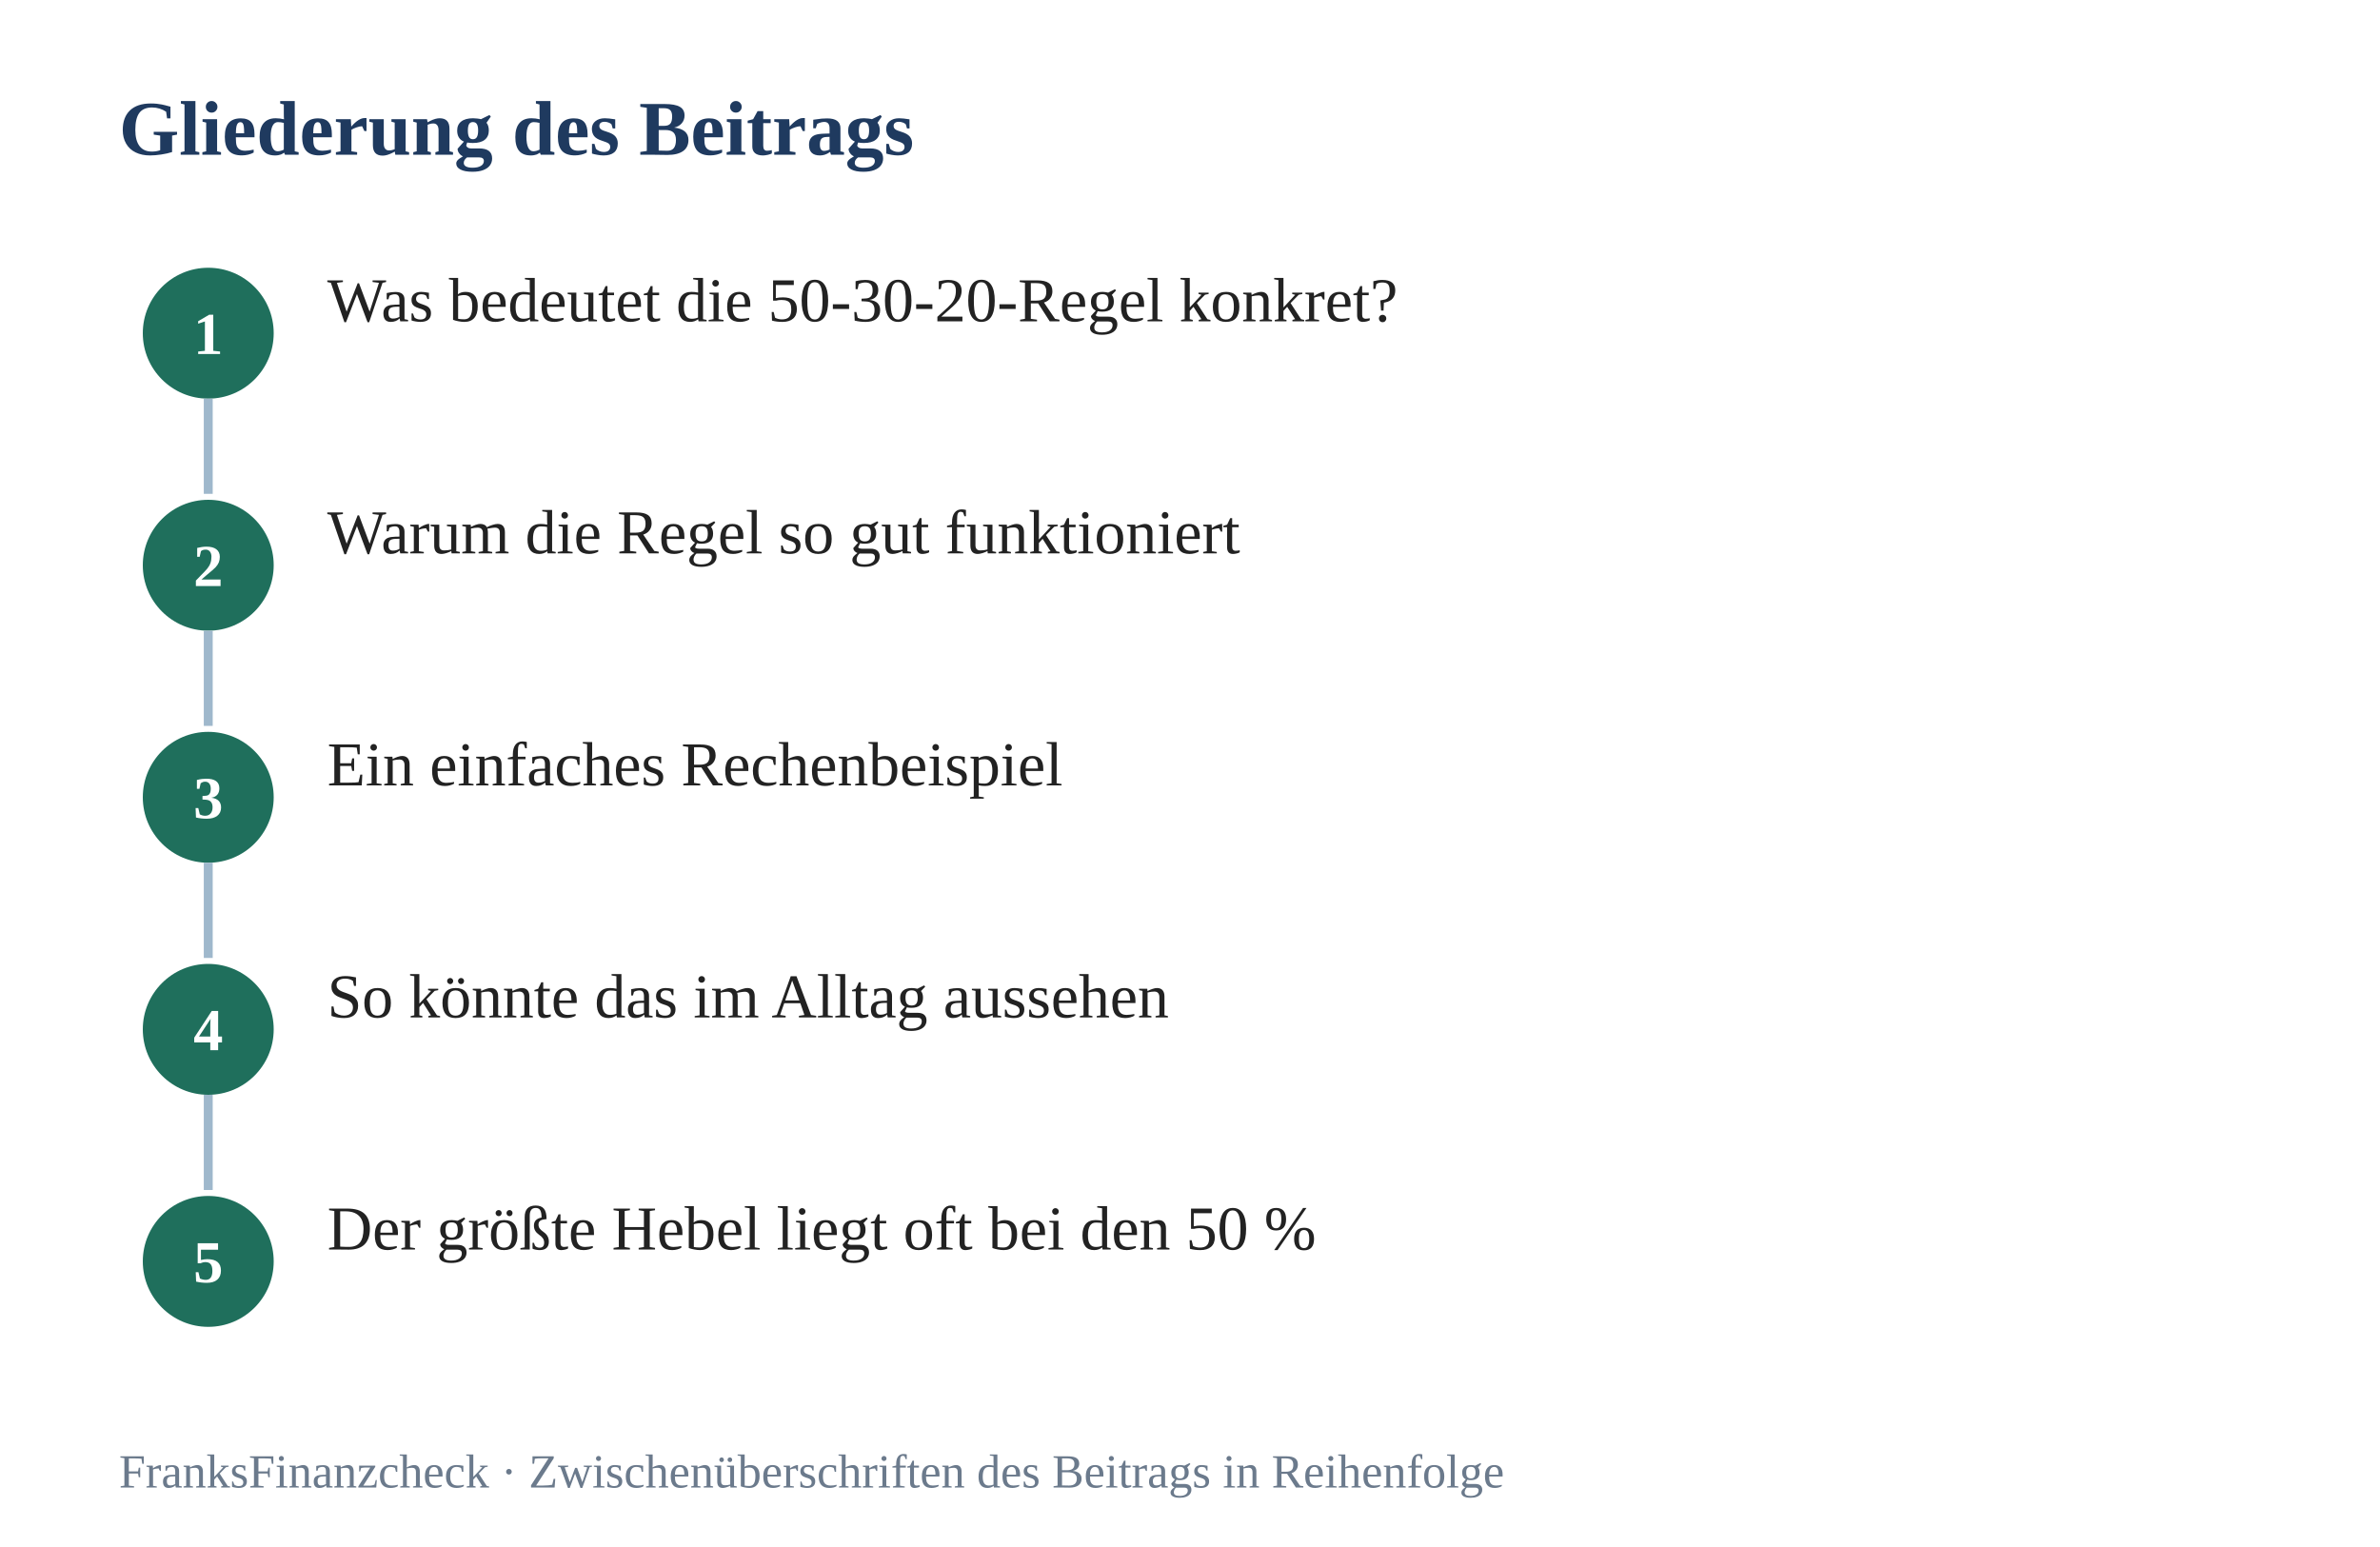
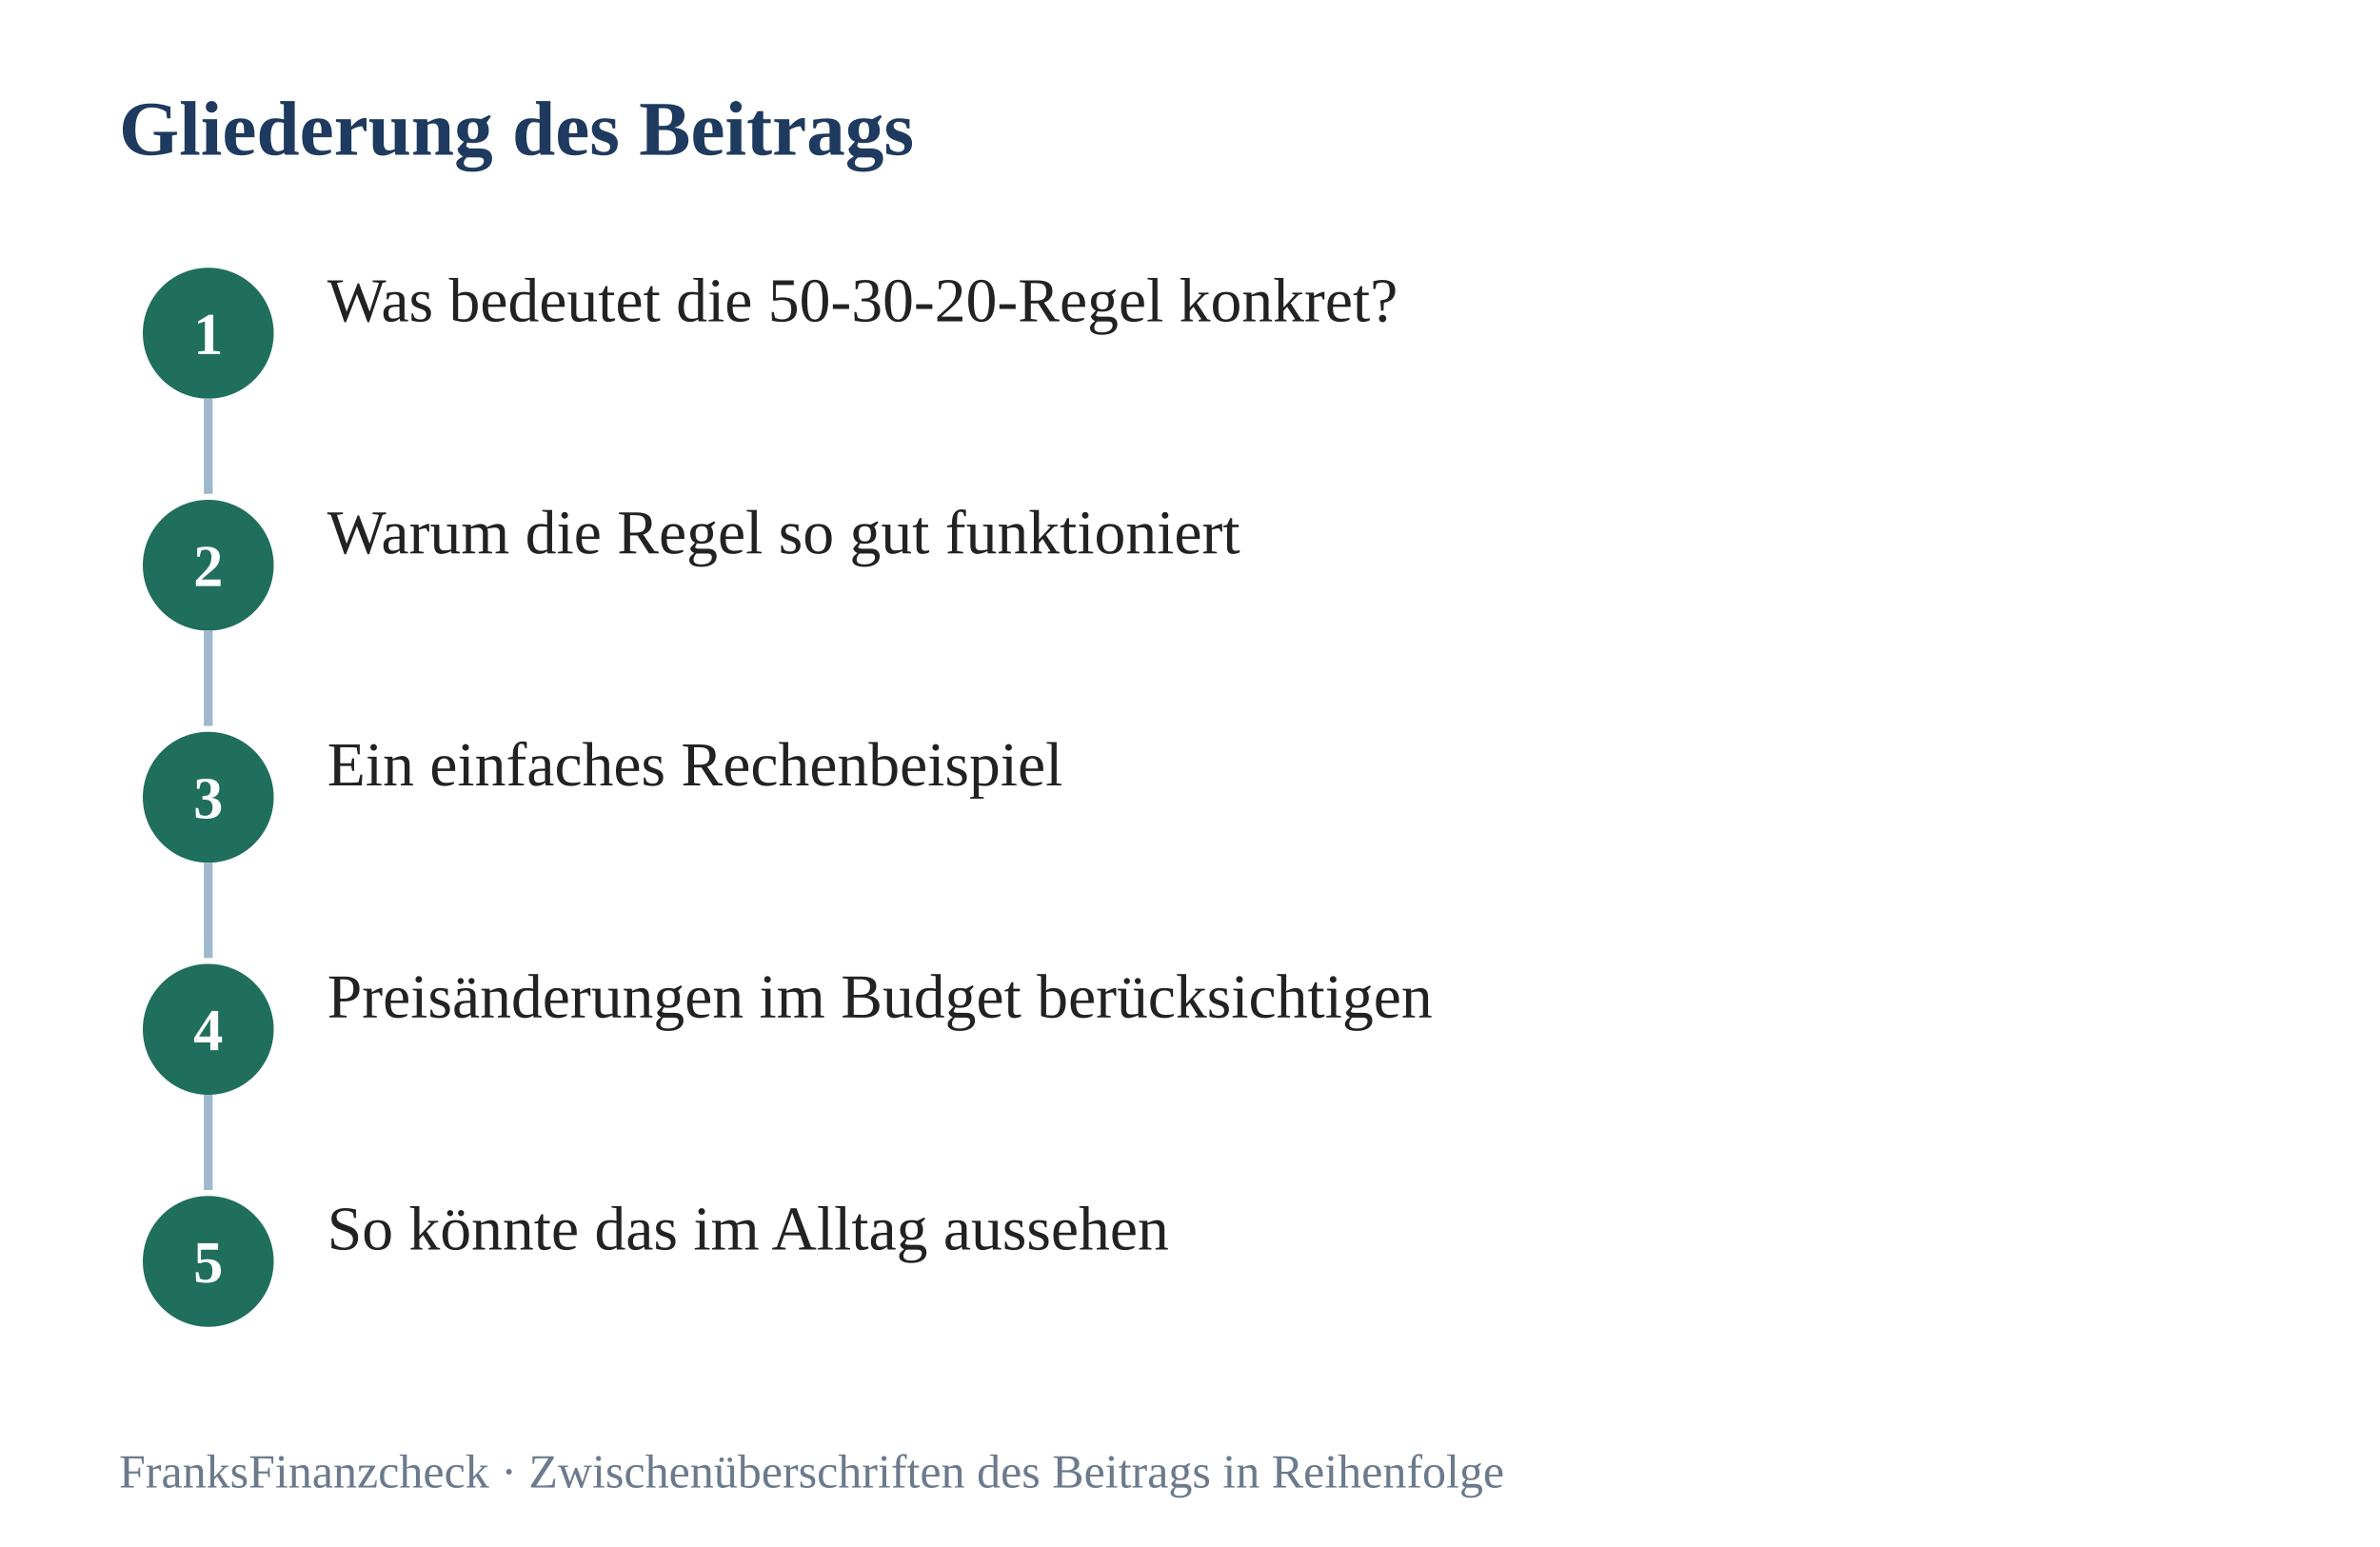
<svg xmlns="http://www.w3.org/2000/svg" width="800" height="520" viewBox="0 0 800 520" role="img" aria-label="Gliederung: 50-30-20-Regel: Beherrsche dein Budget – Fixkosten senken">
  <rect width="100%" height="100%" fill="#ffffff" />
  <text x="40" y="52" font-size="26" font-weight="700" fill="#1f3a5f">Gliederung des Beitrags</text>
  <circle cx="70" cy="112" r="22" fill="#1f6f5c" />
  <text x="70" y="119" font-size="20" font-weight="700" fill="#fff" text-anchor="middle">1</text>
  <text x="110" y="108" font-size="21" fill="#222">Was bedeutet die 50-30-20-Regel konkret?</text>
  <line x1="70" y1="134" x2="70" y2="166" stroke="#9fb8cc" stroke-width="3" />
  <circle cx="70" cy="190" r="22" fill="#1f6f5c" />
  <text x="70" y="197" font-size="20" font-weight="700" fill="#fff" text-anchor="middle">2</text>
  <text x="110" y="186" font-size="21" fill="#222">Warum die Regel so gut funktioniert</text>
  <line x1="70" y1="212" x2="70" y2="244" stroke="#9fb8cc" stroke-width="3" />
  <circle cx="70" cy="268" r="22" fill="#1f6f5c" />
  <text x="70" y="275" font-size="20" font-weight="700" fill="#fff" text-anchor="middle">3</text>
  <text x="110" y="264" font-size="21" fill="#222">Ein einfaches Rechenbeispiel</text>
  <line x1="70" y1="290" x2="70" y2="322" stroke="#9fb8cc" stroke-width="3" />
  <circle cx="70" cy="346" r="22" fill="#1f6f5c" />
  <text x="70" y="353" font-size="20" font-weight="700" fill="#fff" text-anchor="middle">4</text>
-   <text x="110" y="342" font-size="21" fill="#222">So könnte das im Alltag aussehen</text>
+   <text x="110" y="342" font-size="21" fill="#222">Preisänderungen im Budget berücksichtigen</text>
  <line x1="70" y1="368" x2="70" y2="400" stroke="#9fb8cc" stroke-width="3" />
  <circle cx="70" cy="424" r="22" fill="#1f6f5c" />
  <text x="70" y="431" font-size="20" font-weight="700" fill="#fff" text-anchor="middle">5</text>
-   <text x="110" y="420" font-size="21" fill="#222">Der größte Hebel liegt oft bei den 50 %</text>
+   <text x="110" y="420" font-size="21" fill="#222">So könnte das im Alltag aussehen</text>
  <text x="40" y="500" font-size="16" fill="#6b7a8c">FranksFinanzcheck · Zwischenüberschriften des Beitrags in Reihenfolge</text>
</svg>
